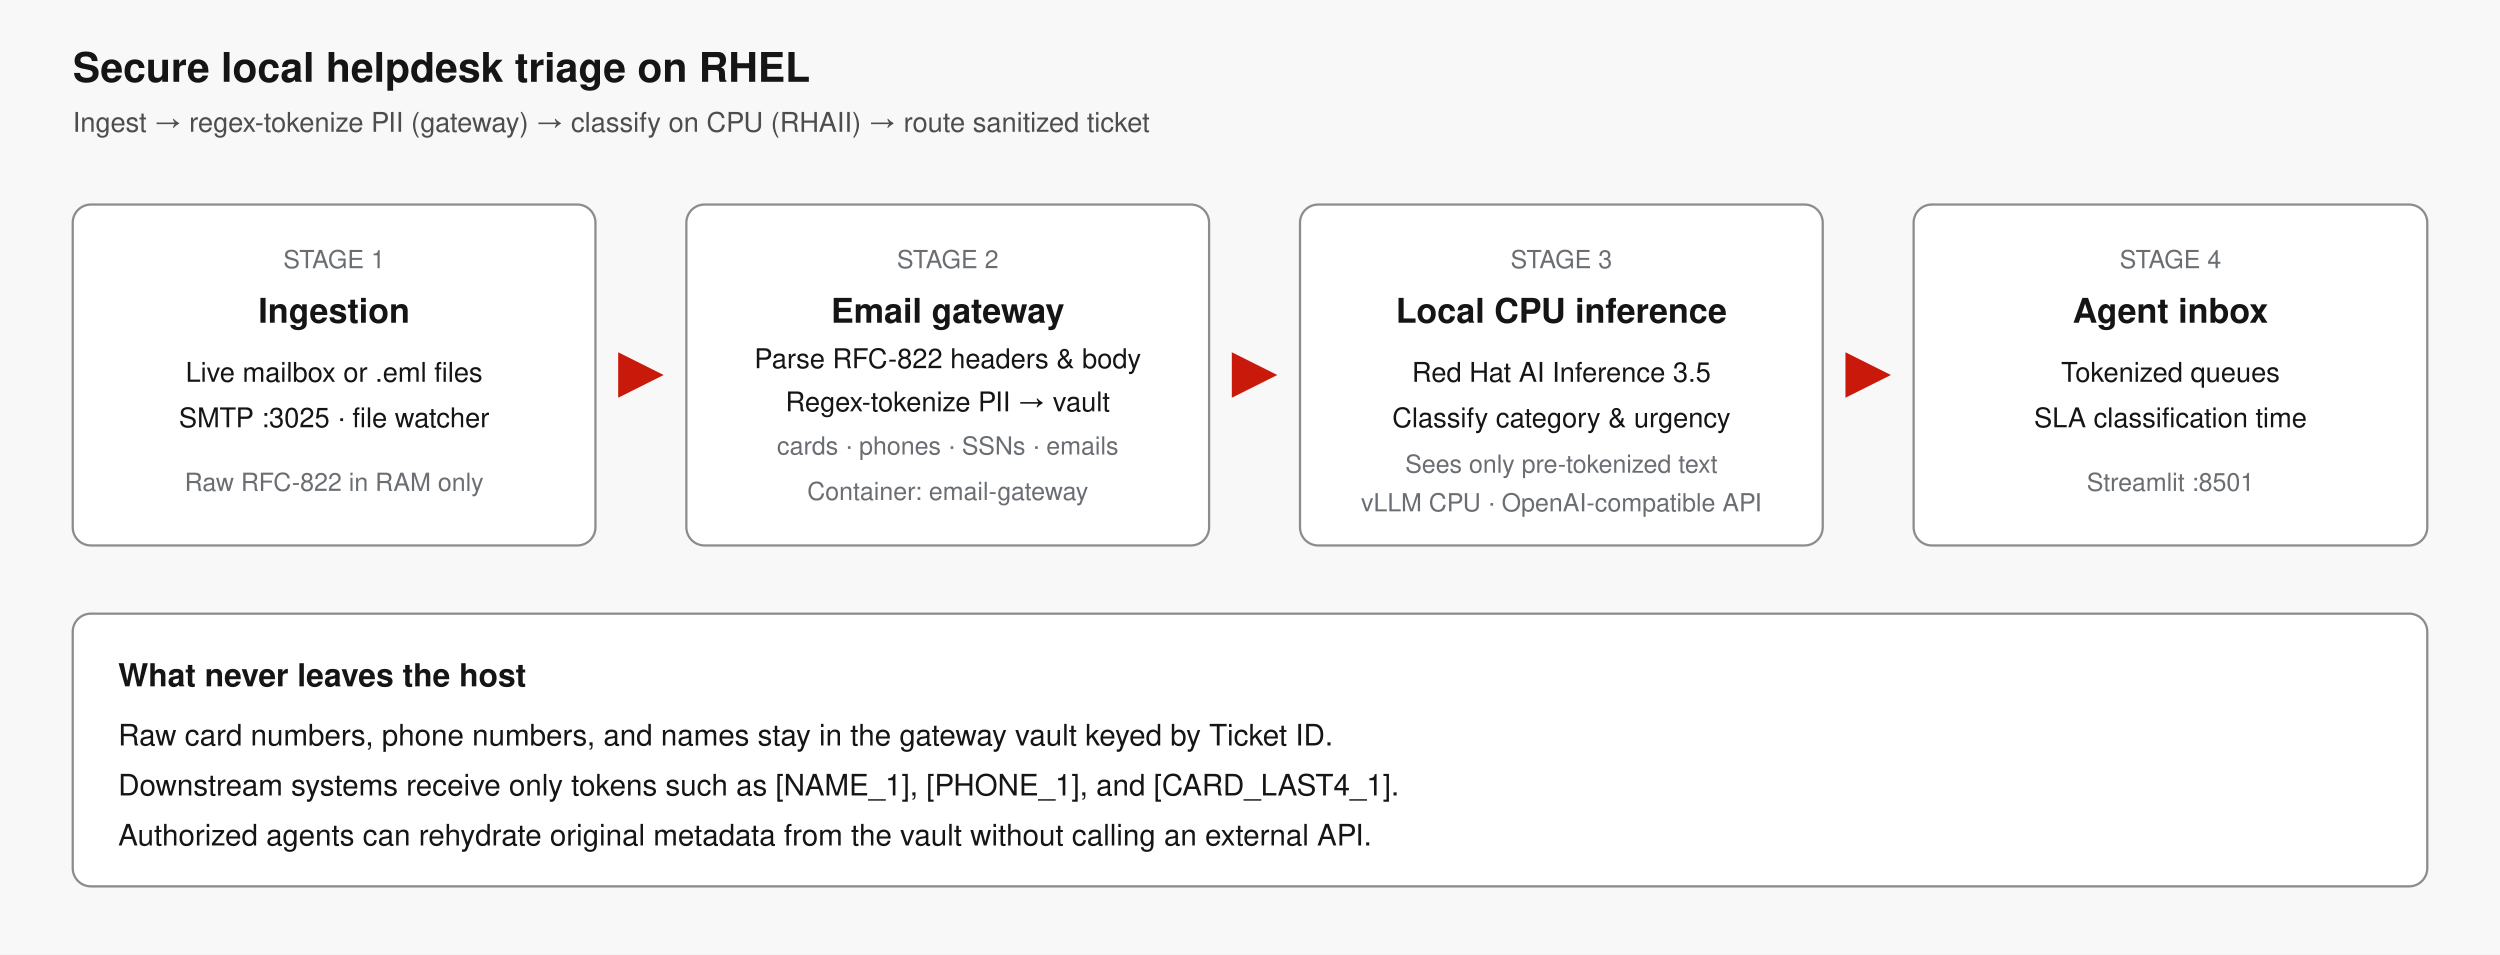
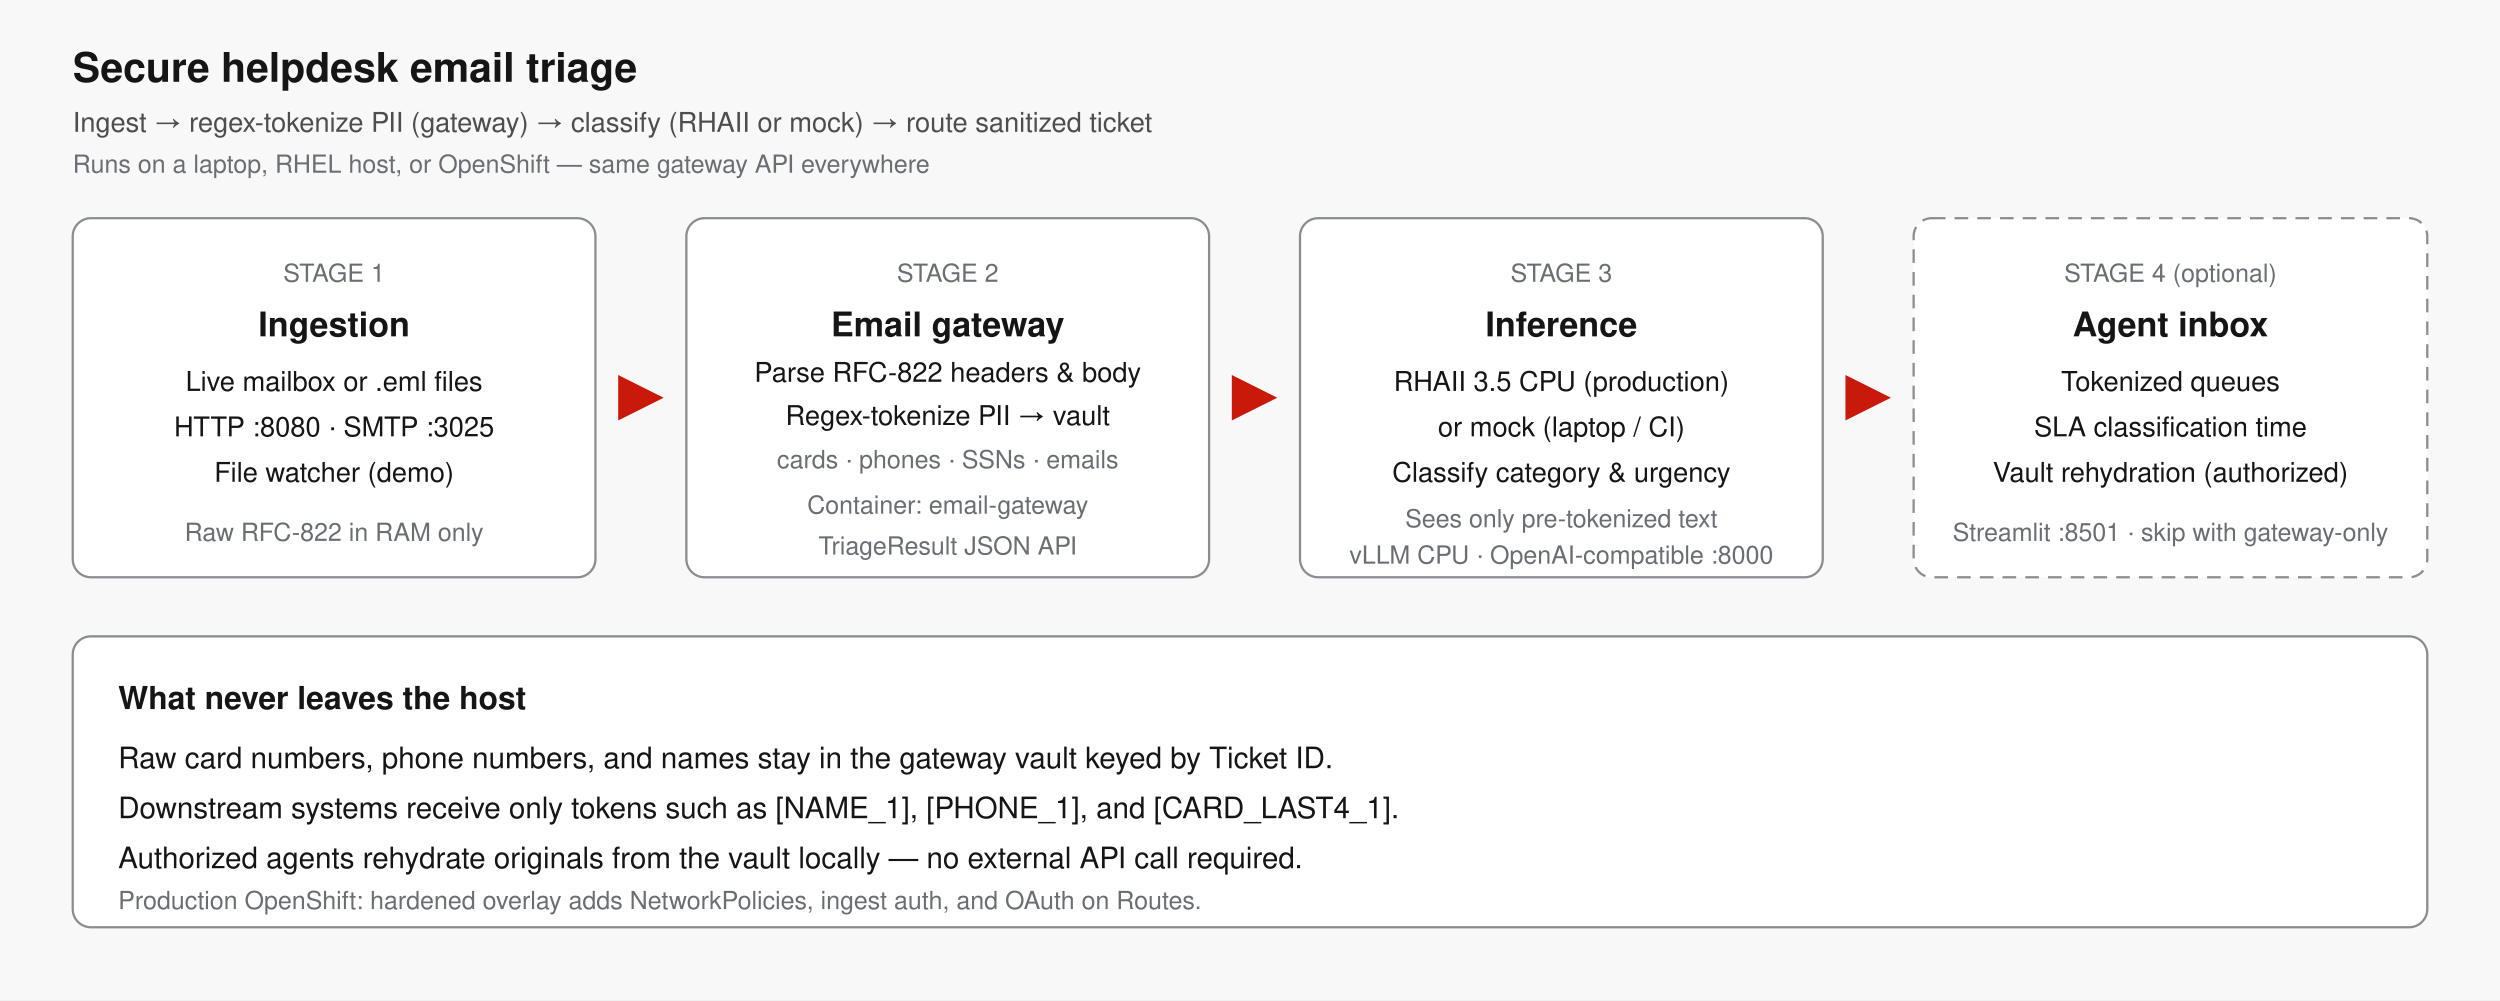
- <svg xmlns="http://www.w3.org/2000/svg" width="1100" height="420" viewBox="0 0 1100 420" role="img" aria-labelledby="title desc">
-   <rect width="1100" height="420" fill="#f8f8f8" />
-   <text x="32" y="36" font-family="Helvetica, Arial, sans-serif" font-size="18" font-weight="700" fill="#151515">Secure local helpdesk triage on RHEL</text>
-   <text x="32" y="58" font-family="Helvetica, Arial, sans-serif" font-size="12" fill="#4d4d4d">Ingest → regex-tokenize PII (gateway) → classify on CPU (RHAII) → route sanitized ticket</text>
-   <rect x="32" y="90" width="230" height="150" rx="8" fill="#ffffff" stroke="#8a8d90" />
-   <text x="147" y="118" text-anchor="middle" font-family="Helvetica, Arial, sans-serif" font-size="11" fill="#6a6e73">STAGE 1</text>
-   <text x="147" y="142" text-anchor="middle" font-family="Helvetica, Arial, sans-serif" font-size="15" font-weight="700" fill="#151515">Ingestion</text>
-   <text x="147" y="168" text-anchor="middle" font-family="Helvetica, Arial, sans-serif" font-size="12" fill="#151515">Live mailbox or .eml files</text>
-   <text x="147" y="188" text-anchor="middle" font-family="Helvetica, Arial, sans-serif" font-size="12" fill="#151515">SMTP :3025 · file watcher</text>
-   <text x="147" y="216" text-anchor="middle" font-family="Helvetica, Arial, sans-serif" font-size="11" fill="#6a6e73">Raw RFC-822 in RAM only</text>
-   <polygon points="272,155 272,175 292,165" fill="#C9190B" />
-   <rect x="302" y="90" width="230" height="150" rx="8" fill="#ffffff" stroke="#8a8d90" />
-   <text x="417" y="118" text-anchor="middle" font-family="Helvetica, Arial, sans-serif" font-size="11" fill="#6a6e73">STAGE 2</text>
-   <text x="417" y="142" text-anchor="middle" font-family="Helvetica, Arial, sans-serif" font-size="15" font-weight="700" fill="#151515">Email gateway</text>
-   <text x="417" y="162" text-anchor="middle" font-family="Helvetica, Arial, sans-serif" font-size="12" fill="#151515">Parse RFC-822 headers &amp; body</text>
-   <text x="417" y="181" text-anchor="middle" font-family="Helvetica, Arial, sans-serif" font-size="12" fill="#151515">Regex-tokenize PII → vault</text>
-   <text x="417" y="200" text-anchor="middle" font-family="Helvetica, Arial, sans-serif" font-size="11" fill="#6a6e73">cards · phones · SSNs · emails</text>
-   <text x="417" y="220" text-anchor="middle" font-family="Helvetica, Arial, sans-serif" font-size="11" fill="#6a6e73">Container: email-gateway</text>
-   <polygon points="542,155 542,175 562,165" fill="#C9190B" />
-   <rect x="572" y="90" width="230" height="150" rx="8" fill="#ffffff" stroke="#8a8d90" />
-   <text x="687" y="118" text-anchor="middle" font-family="Helvetica, Arial, sans-serif" font-size="11" fill="#6a6e73">STAGE 3</text>
-   <text x="687" y="142" text-anchor="middle" font-family="Helvetica, Arial, sans-serif" font-size="15" font-weight="700" fill="#151515">Local CPU inference</text>
-   <text x="687" y="168" text-anchor="middle" font-family="Helvetica, Arial, sans-serif" font-size="12" fill="#151515">Red Hat AI Inference 3.5</text>
-   <text x="687" y="188" text-anchor="middle" font-family="Helvetica, Arial, sans-serif" font-size="12" fill="#151515">Classify category &amp; urgency</text>
-   <text x="687" y="208" text-anchor="middle" font-family="Helvetica, Arial, sans-serif" font-size="11" fill="#6a6e73">Sees only pre-tokenized text</text>
-   <text x="687" y="225" text-anchor="middle" font-family="Helvetica, Arial, sans-serif" font-size="11" fill="#6a6e73">vLLM CPU · OpenAI-compatible API</text>
-   <polygon points="812,155 812,175 832,165" fill="#C9190B" />
-   <rect x="842" y="90" width="226" height="150" rx="8" fill="#ffffff" stroke="#8a8d90" />
-   <text x="955" y="118" text-anchor="middle" font-family="Helvetica, Arial, sans-serif" font-size="11" fill="#6a6e73">STAGE 4</text>
-   <text x="955" y="142" text-anchor="middle" font-family="Helvetica, Arial, sans-serif" font-size="15" font-weight="700" fill="#151515">Agent inbox</text>
-   <text x="955" y="168" text-anchor="middle" font-family="Helvetica, Arial, sans-serif" font-size="12" fill="#151515">Tokenized queues</text>
-   <text x="955" y="188" text-anchor="middle" font-family="Helvetica, Arial, sans-serif" font-size="12" fill="#151515">SLA classification time</text>
-   <text x="955" y="216" text-anchor="middle" font-family="Helvetica, Arial, sans-serif" font-size="11" fill="#6a6e73">Streamlit :8501</text>
-   <rect x="32" y="270" width="1036" height="120" rx="8" fill="#ffffff" stroke="#8a8d90" />
-   <text x="52" y="302" font-family="Helvetica, Arial, sans-serif" font-size="14" font-weight="700" fill="#151515">What never leaves the host</text>
-   <text x="52" y="328" font-family="Helvetica, Arial, sans-serif" font-size="13" fill="#151515">Raw card numbers, phone numbers, and names stay in the gateway vault keyed by Ticket ID.</text>
-   <text x="52" y="350" font-family="Helvetica, Arial, sans-serif" font-size="13" fill="#151515">Downstream systems receive only tokens such as [NAME_1], [PHONE_1], and [CARD_LAST4_1].</text>
-   <text x="52" y="372" font-family="Helvetica, Arial, sans-serif" font-size="13" fill="#151515">Authorized agents can rehydrate original metadata from the vault without calling an external API.</text>
+ <svg xmlns="http://www.w3.org/2000/svg" width="1100" height="440" viewBox="0 0 1100 440" role="img" aria-labelledby="title desc">
+   <rect width="1100" height="440" fill="#f8f8f8" />
+   <text x="32" y="36" font-family="Helvetica, Arial, sans-serif" font-size="18" font-weight="700" fill="#151515">Secure helpdesk email triage</text>
+   <text x="32" y="58" font-family="Helvetica, Arial, sans-serif" font-size="12" fill="#4d4d4d">Ingest → regex-tokenize PII (gateway) → classify (RHAII or mock) → route sanitized ticket</text>
+   <text x="32" y="76" font-family="Helvetica, Arial, sans-serif" font-size="11" fill="#6a6e73">Runs on a laptop, RHEL host, or OpenShift — same gateway API everywhere</text>
+   <rect x="32" y="96" width="230" height="158" rx="8" fill="#ffffff" stroke="#8a8d90" />
+   <text x="147" y="124" text-anchor="middle" font-family="Helvetica, Arial, sans-serif" font-size="11" fill="#6a6e73">STAGE 1</text>
+   <text x="147" y="148" text-anchor="middle" font-family="Helvetica, Arial, sans-serif" font-size="15" font-weight="700" fill="#151515">Ingestion</text>
+   <text x="147" y="172" text-anchor="middle" font-family="Helvetica, Arial, sans-serif" font-size="12" fill="#151515">Live mailbox or .eml files</text>
+   <text x="147" y="192" text-anchor="middle" font-family="Helvetica, Arial, sans-serif" font-size="12" fill="#151515">HTTP :8080 · SMTP :3025</text>
+   <text x="147" y="212" text-anchor="middle" font-family="Helvetica, Arial, sans-serif" font-size="12" fill="#151515">File watcher (demo)</text>
+   <text x="147" y="238" text-anchor="middle" font-family="Helvetica, Arial, sans-serif" font-size="11" fill="#6a6e73">Raw RFC-822 in RAM only</text>
+   <polygon points="272,165 272,185 292,175" fill="#C9190B" />
+   <rect x="302" y="96" width="230" height="158" rx="8" fill="#ffffff" stroke="#8a8d90" />
+   <text x="417" y="124" text-anchor="middle" font-family="Helvetica, Arial, sans-serif" font-size="11" fill="#6a6e73">STAGE 2</text>
+   <text x="417" y="148" text-anchor="middle" font-family="Helvetica, Arial, sans-serif" font-size="15" font-weight="700" fill="#151515">Email gateway</text>
+   <text x="417" y="168" text-anchor="middle" font-family="Helvetica, Arial, sans-serif" font-size="12" fill="#151515">Parse RFC-822 headers &amp; body</text>
+   <text x="417" y="187" text-anchor="middle" font-family="Helvetica, Arial, sans-serif" font-size="12" fill="#151515">Regex-tokenize PII → vault</text>
+   <text x="417" y="206" text-anchor="middle" font-family="Helvetica, Arial, sans-serif" font-size="11" fill="#6a6e73">cards · phones · SSNs · emails</text>
+   <text x="417" y="226" text-anchor="middle" font-family="Helvetica, Arial, sans-serif" font-size="11" fill="#6a6e73">Container: email-gateway</text>
+   <text x="417" y="244" text-anchor="middle" font-family="Helvetica, Arial, sans-serif" font-size="11" fill="#6a6e73">TriageResult JSON API</text>
+   <polygon points="542,165 542,185 562,175" fill="#C9190B" />
+   <rect x="572" y="96" width="230" height="158" rx="8" fill="#ffffff" stroke="#8a8d90" />
+   <text x="687" y="124" text-anchor="middle" font-family="Helvetica, Arial, sans-serif" font-size="11" fill="#6a6e73">STAGE 3</text>
+   <text x="687" y="148" text-anchor="middle" font-family="Helvetica, Arial, sans-serif" font-size="15" font-weight="700" fill="#151515">Inference</text>
+   <text x="687" y="172" text-anchor="middle" font-family="Helvetica, Arial, sans-serif" font-size="12" fill="#151515">RHAII 3.5 CPU (production)</text>
+   <text x="687" y="192" text-anchor="middle" font-family="Helvetica, Arial, sans-serif" font-size="12" fill="#151515">or mock (laptop / CI)</text>
+   <text x="687" y="212" text-anchor="middle" font-family="Helvetica, Arial, sans-serif" font-size="12" fill="#151515">Classify category &amp; urgency</text>
+   <text x="687" y="232" text-anchor="middle" font-family="Helvetica, Arial, sans-serif" font-size="11" fill="#6a6e73">Sees only pre-tokenized text</text>
+   <text x="687" y="248" text-anchor="middle" font-family="Helvetica, Arial, sans-serif" font-size="11" fill="#6a6e73">vLLM CPU · OpenAI-compatible :8000</text>
+   <polygon points="812,165 812,185 832,175" fill="#C9190B" />
+   <rect x="842" y="96" width="226" height="158" rx="8" fill="#ffffff" stroke="#8a8d90" stroke-dasharray="6 4" />
+   <text x="955" y="124" text-anchor="middle" font-family="Helvetica, Arial, sans-serif" font-size="11" fill="#6a6e73">STAGE 4 (optional)</text>
+   <text x="955" y="148" text-anchor="middle" font-family="Helvetica, Arial, sans-serif" font-size="15" font-weight="700" fill="#151515">Agent inbox</text>
+   <text x="955" y="172" text-anchor="middle" font-family="Helvetica, Arial, sans-serif" font-size="12" fill="#151515">Tokenized queues</text>
+   <text x="955" y="192" text-anchor="middle" font-family="Helvetica, Arial, sans-serif" font-size="12" fill="#151515">SLA classification time</text>
+   <text x="955" y="212" text-anchor="middle" font-family="Helvetica, Arial, sans-serif" font-size="12" fill="#151515">Vault rehydration (authorized)</text>
+   <text x="955" y="238" text-anchor="middle" font-family="Helvetica, Arial, sans-serif" font-size="11" fill="#6a6e73">Streamlit :8501 · skip with gateway-only</text>
+   <rect x="32" y="280" width="1036" height="128" rx="8" fill="#ffffff" stroke="#8a8d90" />
+   <text x="52" y="312" font-family="Helvetica, Arial, sans-serif" font-size="14" font-weight="700" fill="#151515">What never leaves the host</text>
+   <text x="52" y="338" font-family="Helvetica, Arial, sans-serif" font-size="13" fill="#151515">Raw card numbers, phone numbers, and names stay in the gateway vault keyed by Ticket ID.</text>
+   <text x="52" y="360" font-family="Helvetica, Arial, sans-serif" font-size="13" fill="#151515">Downstream systems receive only tokens such as [NAME_1], [PHONE_1], and [CARD_LAST4_1].</text>
+   <text x="52" y="382" font-family="Helvetica, Arial, sans-serif" font-size="13" fill="#151515">Authorized agents rehydrate originals from the vault locally — no external API call required.</text>
+   <text x="52" y="400" font-family="Helvetica, Arial, sans-serif" font-size="11" fill="#6a6e73">Production OpenShift: hardened overlay adds NetworkPolicies, ingest auth, and OAuth on Routes.</text>
</svg>
